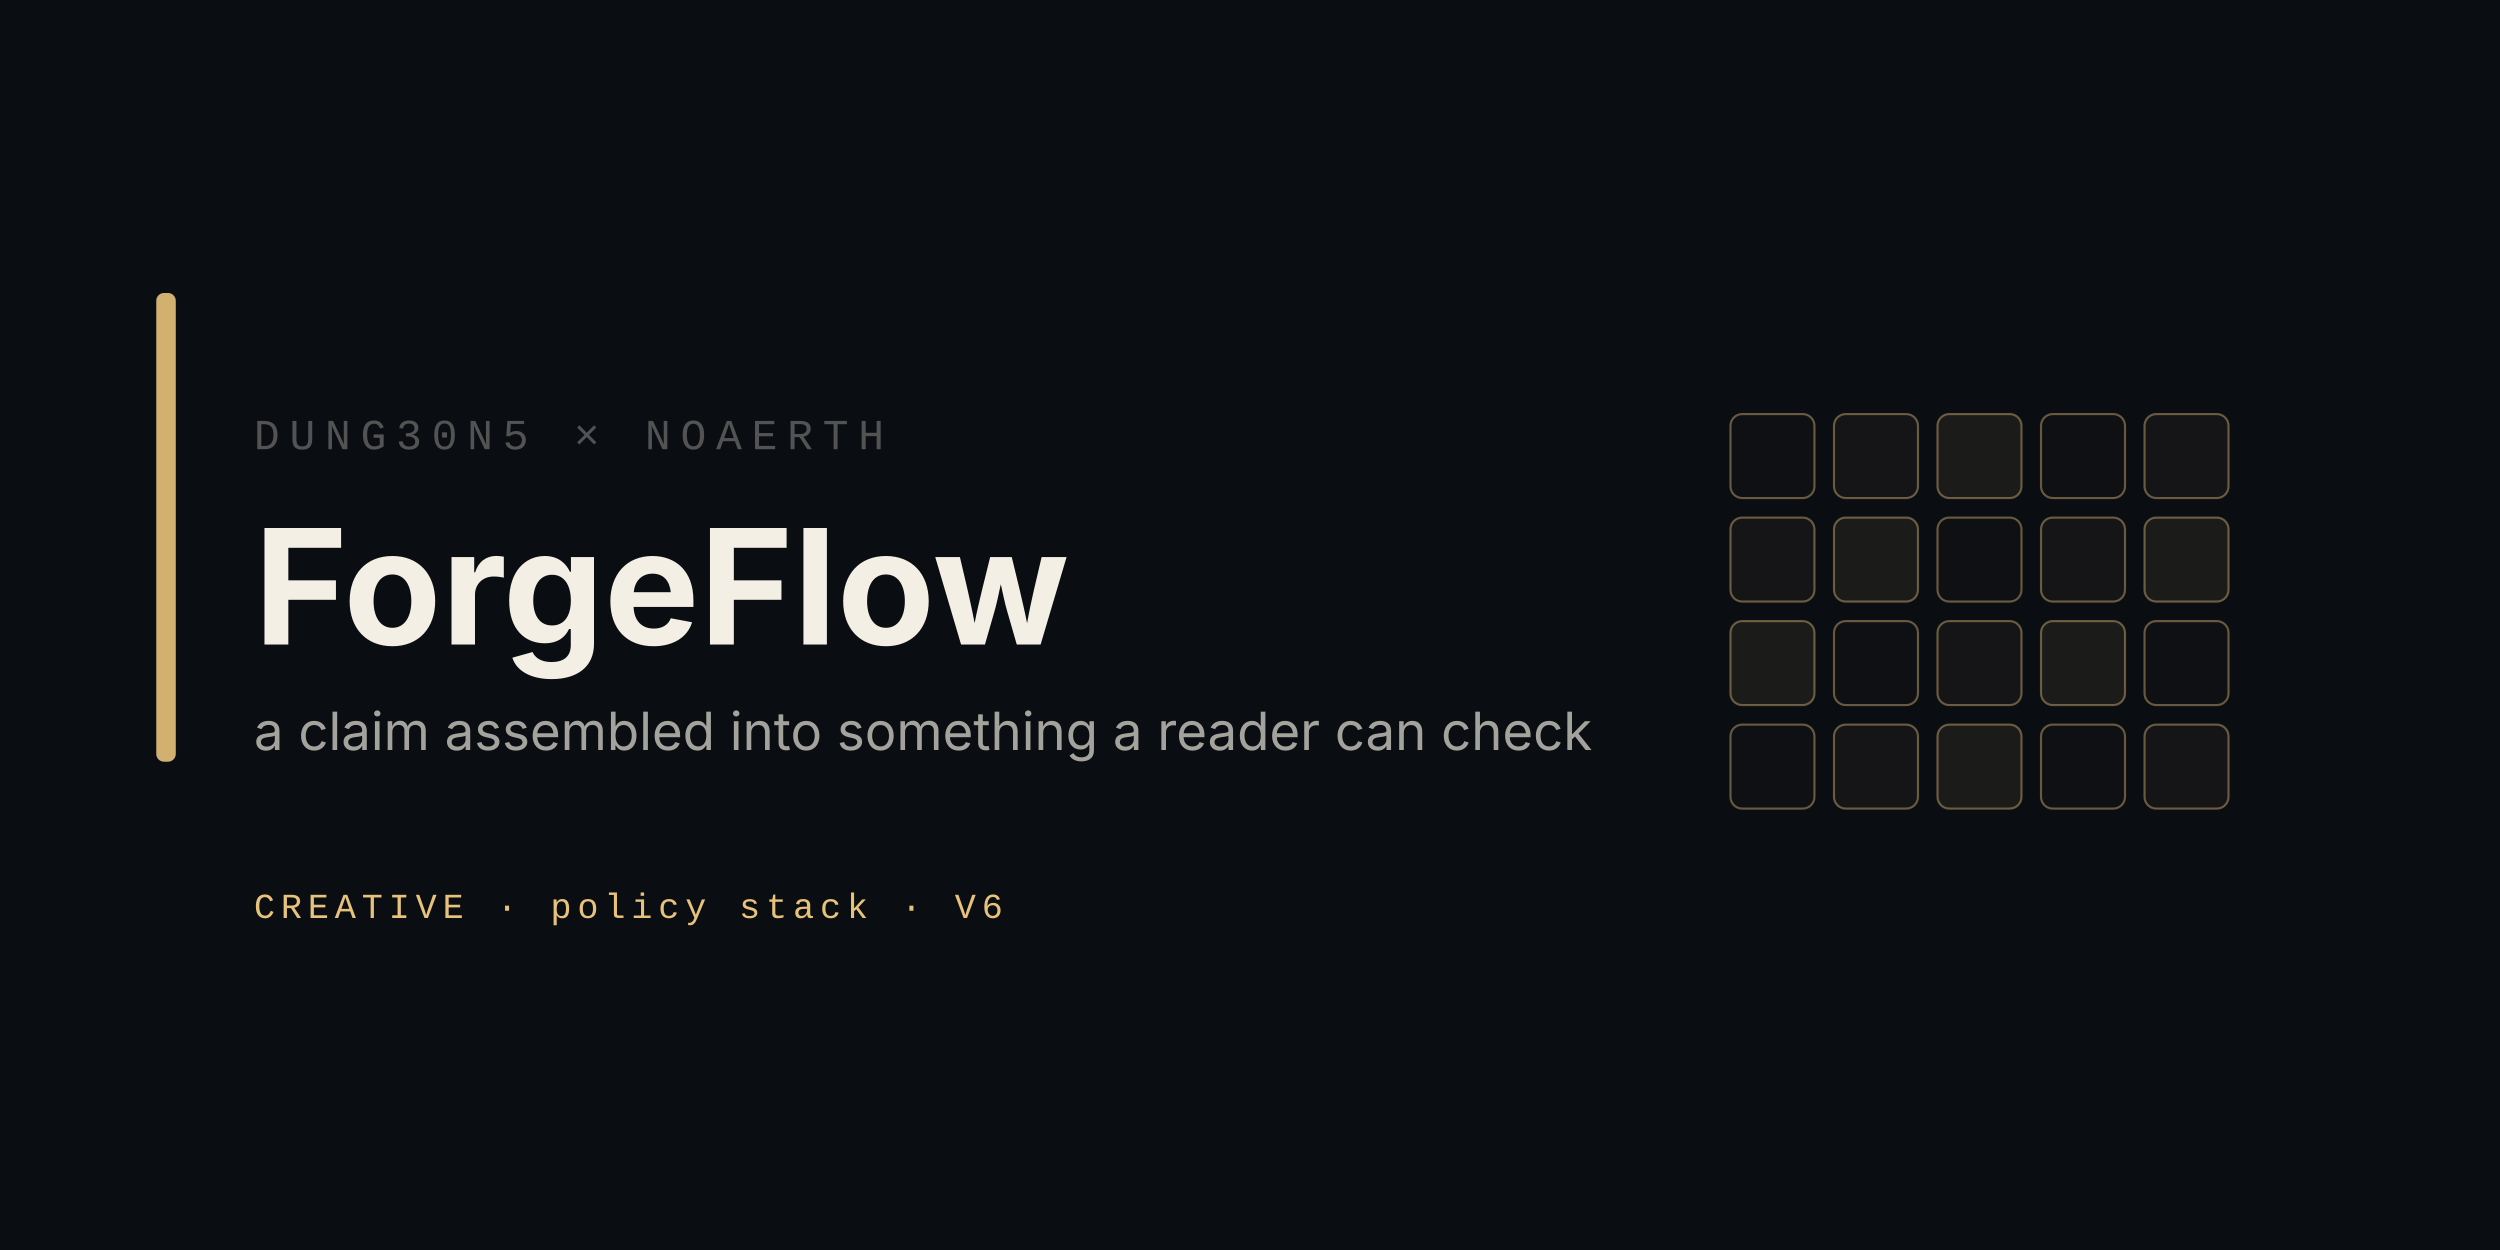
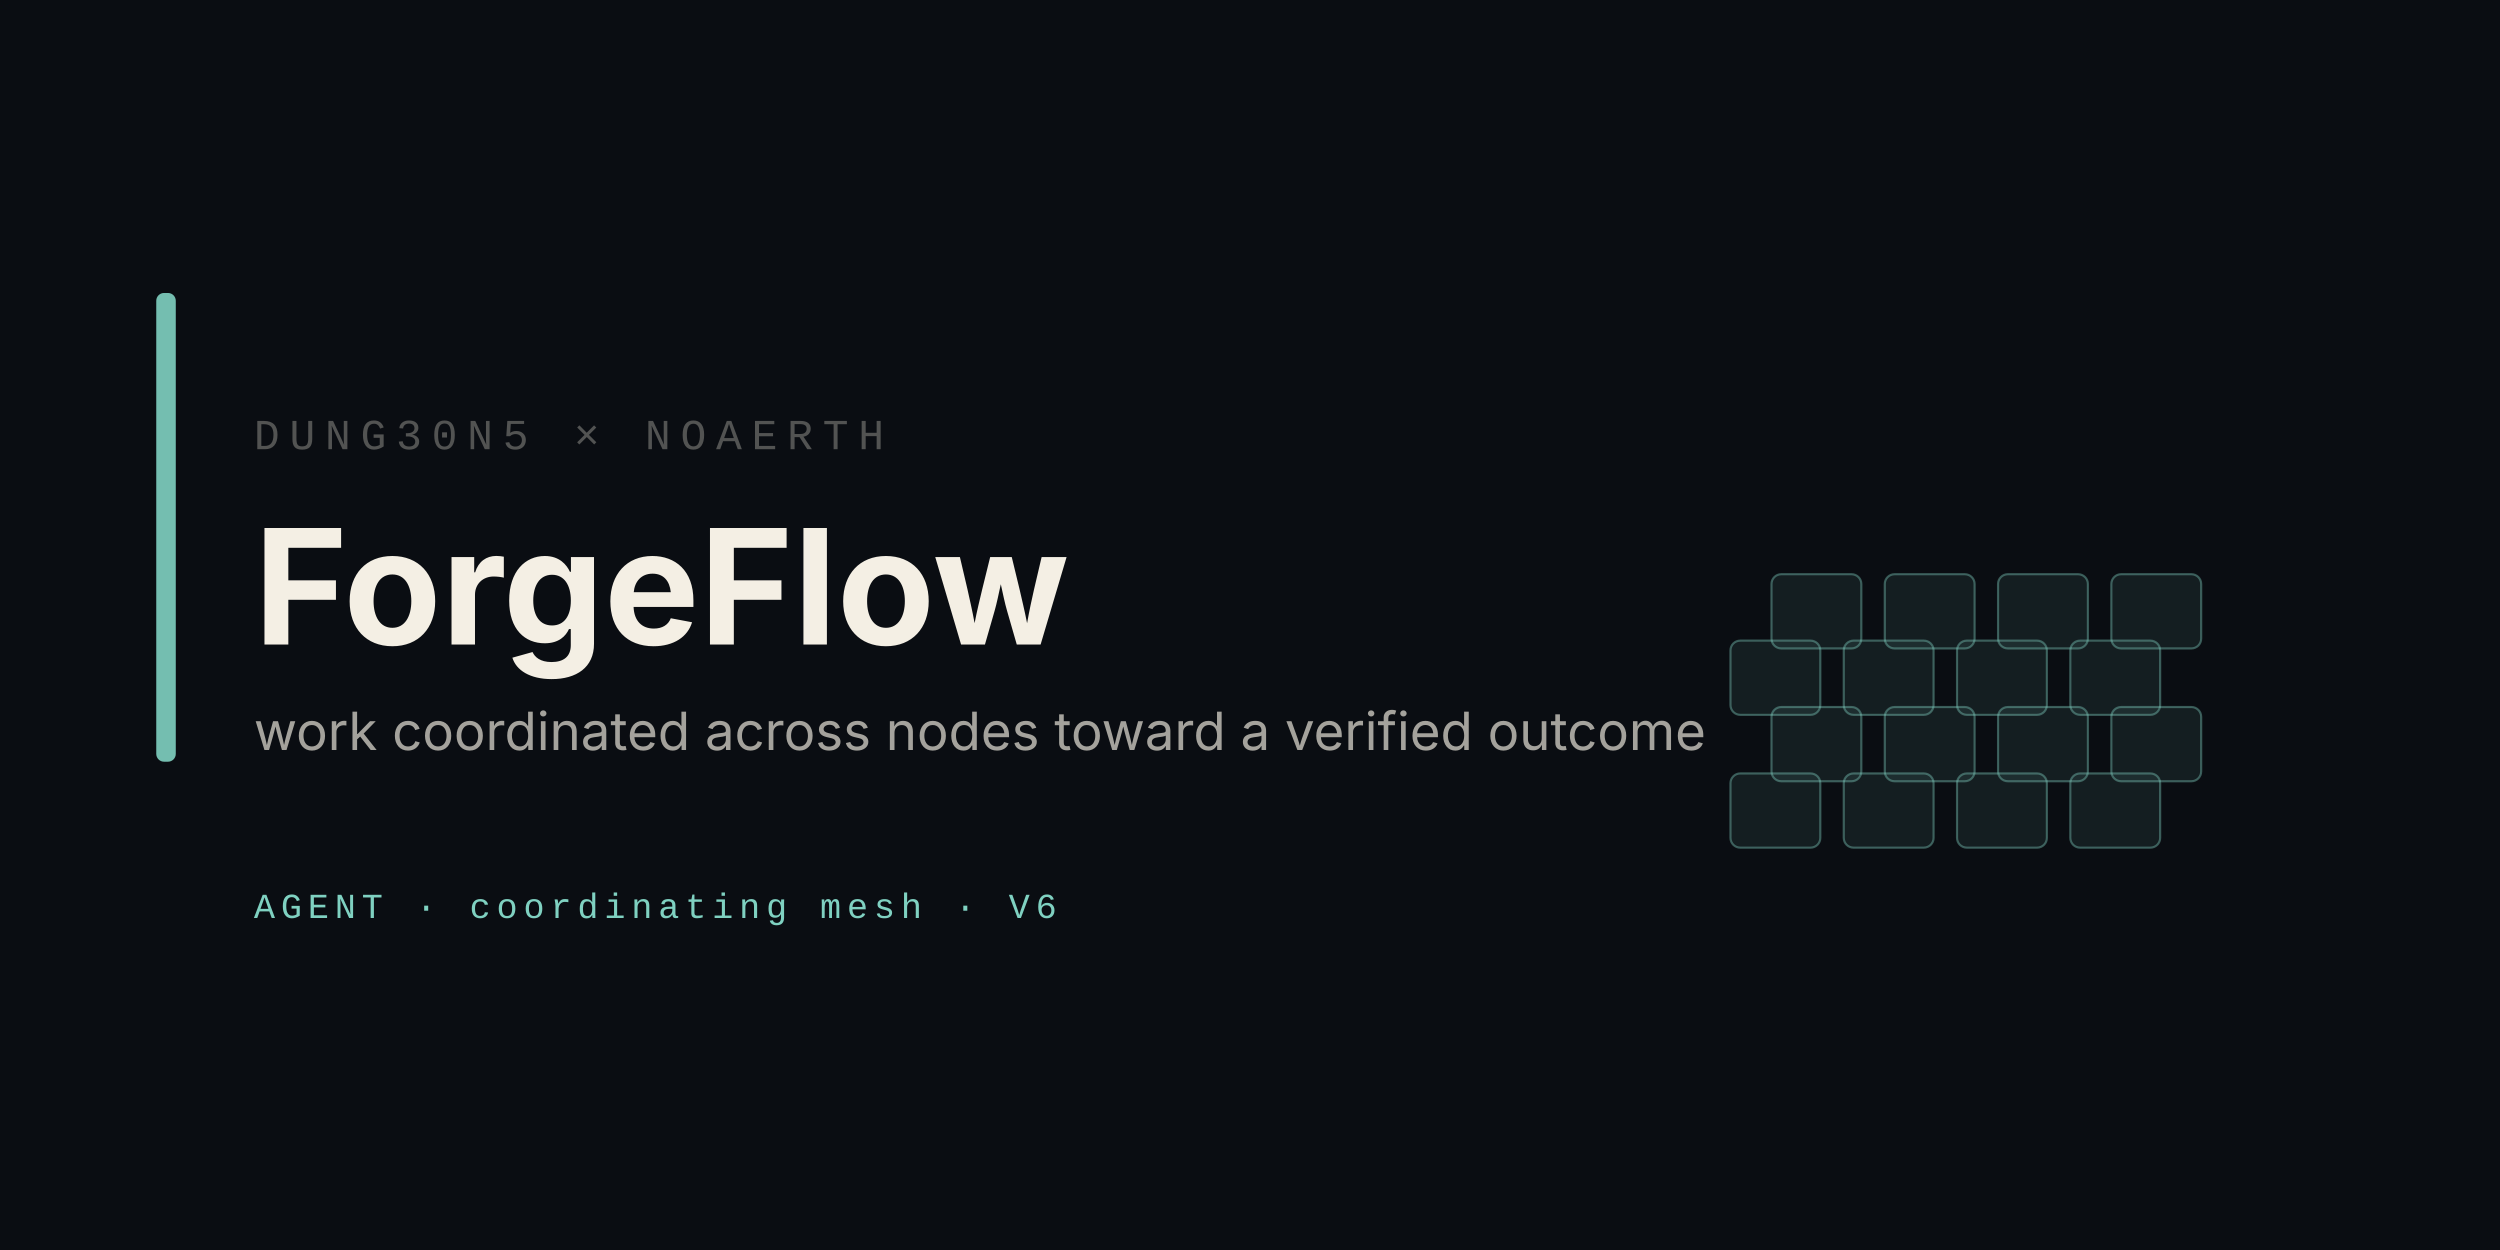
<svg xmlns="http://www.w3.org/2000/svg" viewBox="0 0 1280 640" width="1280" height="640" role="img" aria-label="ForgeFlow project card">
  <rect width="1280" height="640" fill="#0a0d12" />
-   <rect x="886" y="212" width="43" height="43" rx="6" fill="#e7c27a" fill-opacity="0.02" stroke="#e7c27a" stroke-width="1.1" stroke-opacity="0.42" />
-   <rect x="939" y="212" width="43" height="43" rx="6" fill="#e7c27a" fill-opacity="0.05" stroke="#e7c27a" stroke-width="1.1" stroke-opacity="0.42" />
-   <rect x="992" y="212" width="43" height="43" rx="6" fill="#e7c27a" fill-opacity="0.08" stroke="#e7c27a" stroke-width="1.1" stroke-opacity="0.42" />
-   <rect x="1045" y="212" width="43" height="43" rx="6" fill="#e7c27a" fill-opacity="0.02" stroke="#e7c27a" stroke-width="1.1" stroke-opacity="0.42" />
-   <rect x="1098" y="212" width="43" height="43" rx="6" fill="#e7c27a" fill-opacity="0.05" stroke="#e7c27a" stroke-width="1.1" stroke-opacity="0.42" />
-   <rect x="886" y="265" width="43" height="43" rx="6" fill="#e7c27a" fill-opacity="0.05" stroke="#e7c27a" stroke-width="1.1" stroke-opacity="0.42" />
-   <rect x="939" y="265" width="43" height="43" rx="6" fill="#e7c27a" fill-opacity="0.08" stroke="#e7c27a" stroke-width="1.1" stroke-opacity="0.42" />
-   <rect x="992" y="265" width="43" height="43" rx="6" fill="#e7c27a" fill-opacity="0.02" stroke="#e7c27a" stroke-width="1.1" stroke-opacity="0.42" />
-   <rect x="1045" y="265" width="43" height="43" rx="6" fill="#e7c27a" fill-opacity="0.05" stroke="#e7c27a" stroke-width="1.1" stroke-opacity="0.42" />
-   <rect x="1098" y="265" width="43" height="43" rx="6" fill="#e7c27a" fill-opacity="0.08" stroke="#e7c27a" stroke-width="1.1" stroke-opacity="0.42" />
-   <rect x="886" y="318" width="43" height="43" rx="6" fill="#e7c27a" fill-opacity="0.08" stroke="#e7c27a" stroke-width="1.1" stroke-opacity="0.42" />
-   <rect x="939" y="318" width="43" height="43" rx="6" fill="#e7c27a" fill-opacity="0.02" stroke="#e7c27a" stroke-width="1.1" stroke-opacity="0.42" />
-   <rect x="992" y="318" width="43" height="43" rx="6" fill="#e7c27a" fill-opacity="0.05" stroke="#e7c27a" stroke-width="1.1" stroke-opacity="0.42" />
-   <rect x="1045" y="318" width="43" height="43" rx="6" fill="#e7c27a" fill-opacity="0.08" stroke="#e7c27a" stroke-width="1.1" stroke-opacity="0.42" />
-   <rect x="1098" y="318" width="43" height="43" rx="6" fill="#e7c27a" fill-opacity="0.02" stroke="#e7c27a" stroke-width="1.1" stroke-opacity="0.42" />
-   <rect x="886" y="371" width="43" height="43" rx="6" fill="#e7c27a" fill-opacity="0.02" stroke="#e7c27a" stroke-width="1.1" stroke-opacity="0.42" />
-   <rect x="939" y="371" width="43" height="43" rx="6" fill="#e7c27a" fill-opacity="0.05" stroke="#e7c27a" stroke-width="1.1" stroke-opacity="0.42" />
-   <rect x="992" y="371" width="43" height="43" rx="6" fill="#e7c27a" fill-opacity="0.08" stroke="#e7c27a" stroke-width="1.1" stroke-opacity="0.42" />
-   <rect x="1045" y="371" width="43" height="43" rx="6" fill="#e7c27a" fill-opacity="0.02" stroke="#e7c27a" stroke-width="1.1" stroke-opacity="0.42" />
-   <rect x="1098" y="371" width="43" height="43" rx="6" fill="#e7c27a" fill-opacity="0.05" stroke="#e7c27a" stroke-width="1.1" stroke-opacity="0.42" />
-   <rect x="80" y="150" width="10" height="240" rx="4" fill="#e7c27a" opacity="0.9" />
+   <rect x="886" y="396" width="46" height="38" rx="5" fill="#7fd1c1" fill-opacity="0.09" stroke="#7fd1c1" stroke-width="1.1" stroke-opacity="0.4" />
+   <rect x="944" y="396" width="46" height="38" rx="5" fill="#7fd1c1" fill-opacity="0.09" stroke="#7fd1c1" stroke-width="1.1" stroke-opacity="0.4" />
+   <rect x="1002" y="396" width="46" height="38" rx="5" fill="#7fd1c1" fill-opacity="0.09" stroke="#7fd1c1" stroke-width="1.1" stroke-opacity="0.4" />
+   <rect x="1060" y="396" width="46" height="38" rx="5" fill="#7fd1c1" fill-opacity="0.09" stroke="#7fd1c1" stroke-width="1.1" stroke-opacity="0.4" />
+   <rect x="907" y="362" width="46" height="38" rx="5" fill="#7fd1c1" fill-opacity="0.09" stroke="#7fd1c1" stroke-width="1.1" stroke-opacity="0.4" />
+   <rect x="965" y="362" width="46" height="38" rx="5" fill="#7fd1c1" fill-opacity="0.09" stroke="#7fd1c1" stroke-width="1.1" stroke-opacity="0.4" />
+   <rect x="1023" y="362" width="46" height="38" rx="5" fill="#7fd1c1" fill-opacity="0.09" stroke="#7fd1c1" stroke-width="1.1" stroke-opacity="0.4" />
+   <rect x="1081" y="362" width="46" height="38" rx="5" fill="#7fd1c1" fill-opacity="0.09" stroke="#7fd1c1" stroke-width="1.1" stroke-opacity="0.4" />
+   <rect x="886" y="328" width="46" height="38" rx="5" fill="#7fd1c1" fill-opacity="0.09" stroke="#7fd1c1" stroke-width="1.1" stroke-opacity="0.4" />
+   <rect x="944" y="328" width="46" height="38" rx="5" fill="#7fd1c1" fill-opacity="0.09" stroke="#7fd1c1" stroke-width="1.1" stroke-opacity="0.4" />
+   <rect x="1002" y="328" width="46" height="38" rx="5" fill="#7fd1c1" fill-opacity="0.09" stroke="#7fd1c1" stroke-width="1.1" stroke-opacity="0.4" />
+   <rect x="1060" y="328" width="46" height="38" rx="5" fill="#7fd1c1" fill-opacity="0.09" stroke="#7fd1c1" stroke-width="1.1" stroke-opacity="0.4" />
+   <rect x="907" y="294" width="46" height="38" rx="5" fill="#7fd1c1" fill-opacity="0.09" stroke="#7fd1c1" stroke-width="1.1" stroke-opacity="0.4" />
+   <rect x="965" y="294" width="46" height="38" rx="5" fill="#7fd1c1" fill-opacity="0.09" stroke="#7fd1c1" stroke-width="1.1" stroke-opacity="0.4" />
+   <rect x="1023" y="294" width="46" height="38" rx="5" fill="#7fd1c1" fill-opacity="0.09" stroke="#7fd1c1" stroke-width="1.1" stroke-opacity="0.4" />
+   <rect x="1081" y="294" width="46" height="38" rx="5" fill="#7fd1c1" fill-opacity="0.09" stroke="#7fd1c1" stroke-width="1.1" stroke-opacity="0.4" />
+   <rect x="80" y="150" width="10" height="240" rx="4" fill="#7fd1c1" opacity="0.9" />
  <text x="130" y="230" font-family="ui-monospace, SFMono-Regular, Menlo, Monaco, Consolas, 'Liberation Mono', monospace" font-size="22" letter-spacing="5" fill="#f4efe44f">DUNG30N5 × NOAERTH</text>
  <text x="130" y="330" font-family="-apple-system, BlinkMacSystemFont, 'Segoe UI', Inter, Helvetica, Arial, sans-serif" font-size="82" font-weight="700" fill="#f4efe4">ForgeFlow</text>
-   <text x="130" y="384" font-family="-apple-system, BlinkMacSystemFont, 'Segoe UI', Inter, Helvetica, Arial, sans-serif" font-size="27" fill="#f4efe4a8">a claim assembled into something a reader can check</text>
-   <text x="130" y="470" font-family="ui-monospace, SFMono-Regular, Menlo, Monaco, Consolas, 'Liberation Mono', monospace" font-size="18" fill="#e7c27a" letter-spacing="3">CREATIVE · policy stack · V6</text>
+   <text x="130" y="384" font-family="-apple-system, BlinkMacSystemFont, 'Segoe UI', Inter, Helvetica, Arial, sans-serif" font-size="27" fill="#f4efe4a8">work coordinated across nodes toward a verified outcome</text>
+   <text x="130" y="470" font-family="ui-monospace, SFMono-Regular, Menlo, Monaco, Consolas, 'Liberation Mono', monospace" font-size="18" fill="#7fd1c1" letter-spacing="3">AGENT · coordinating mesh · V6</text>
</svg>
